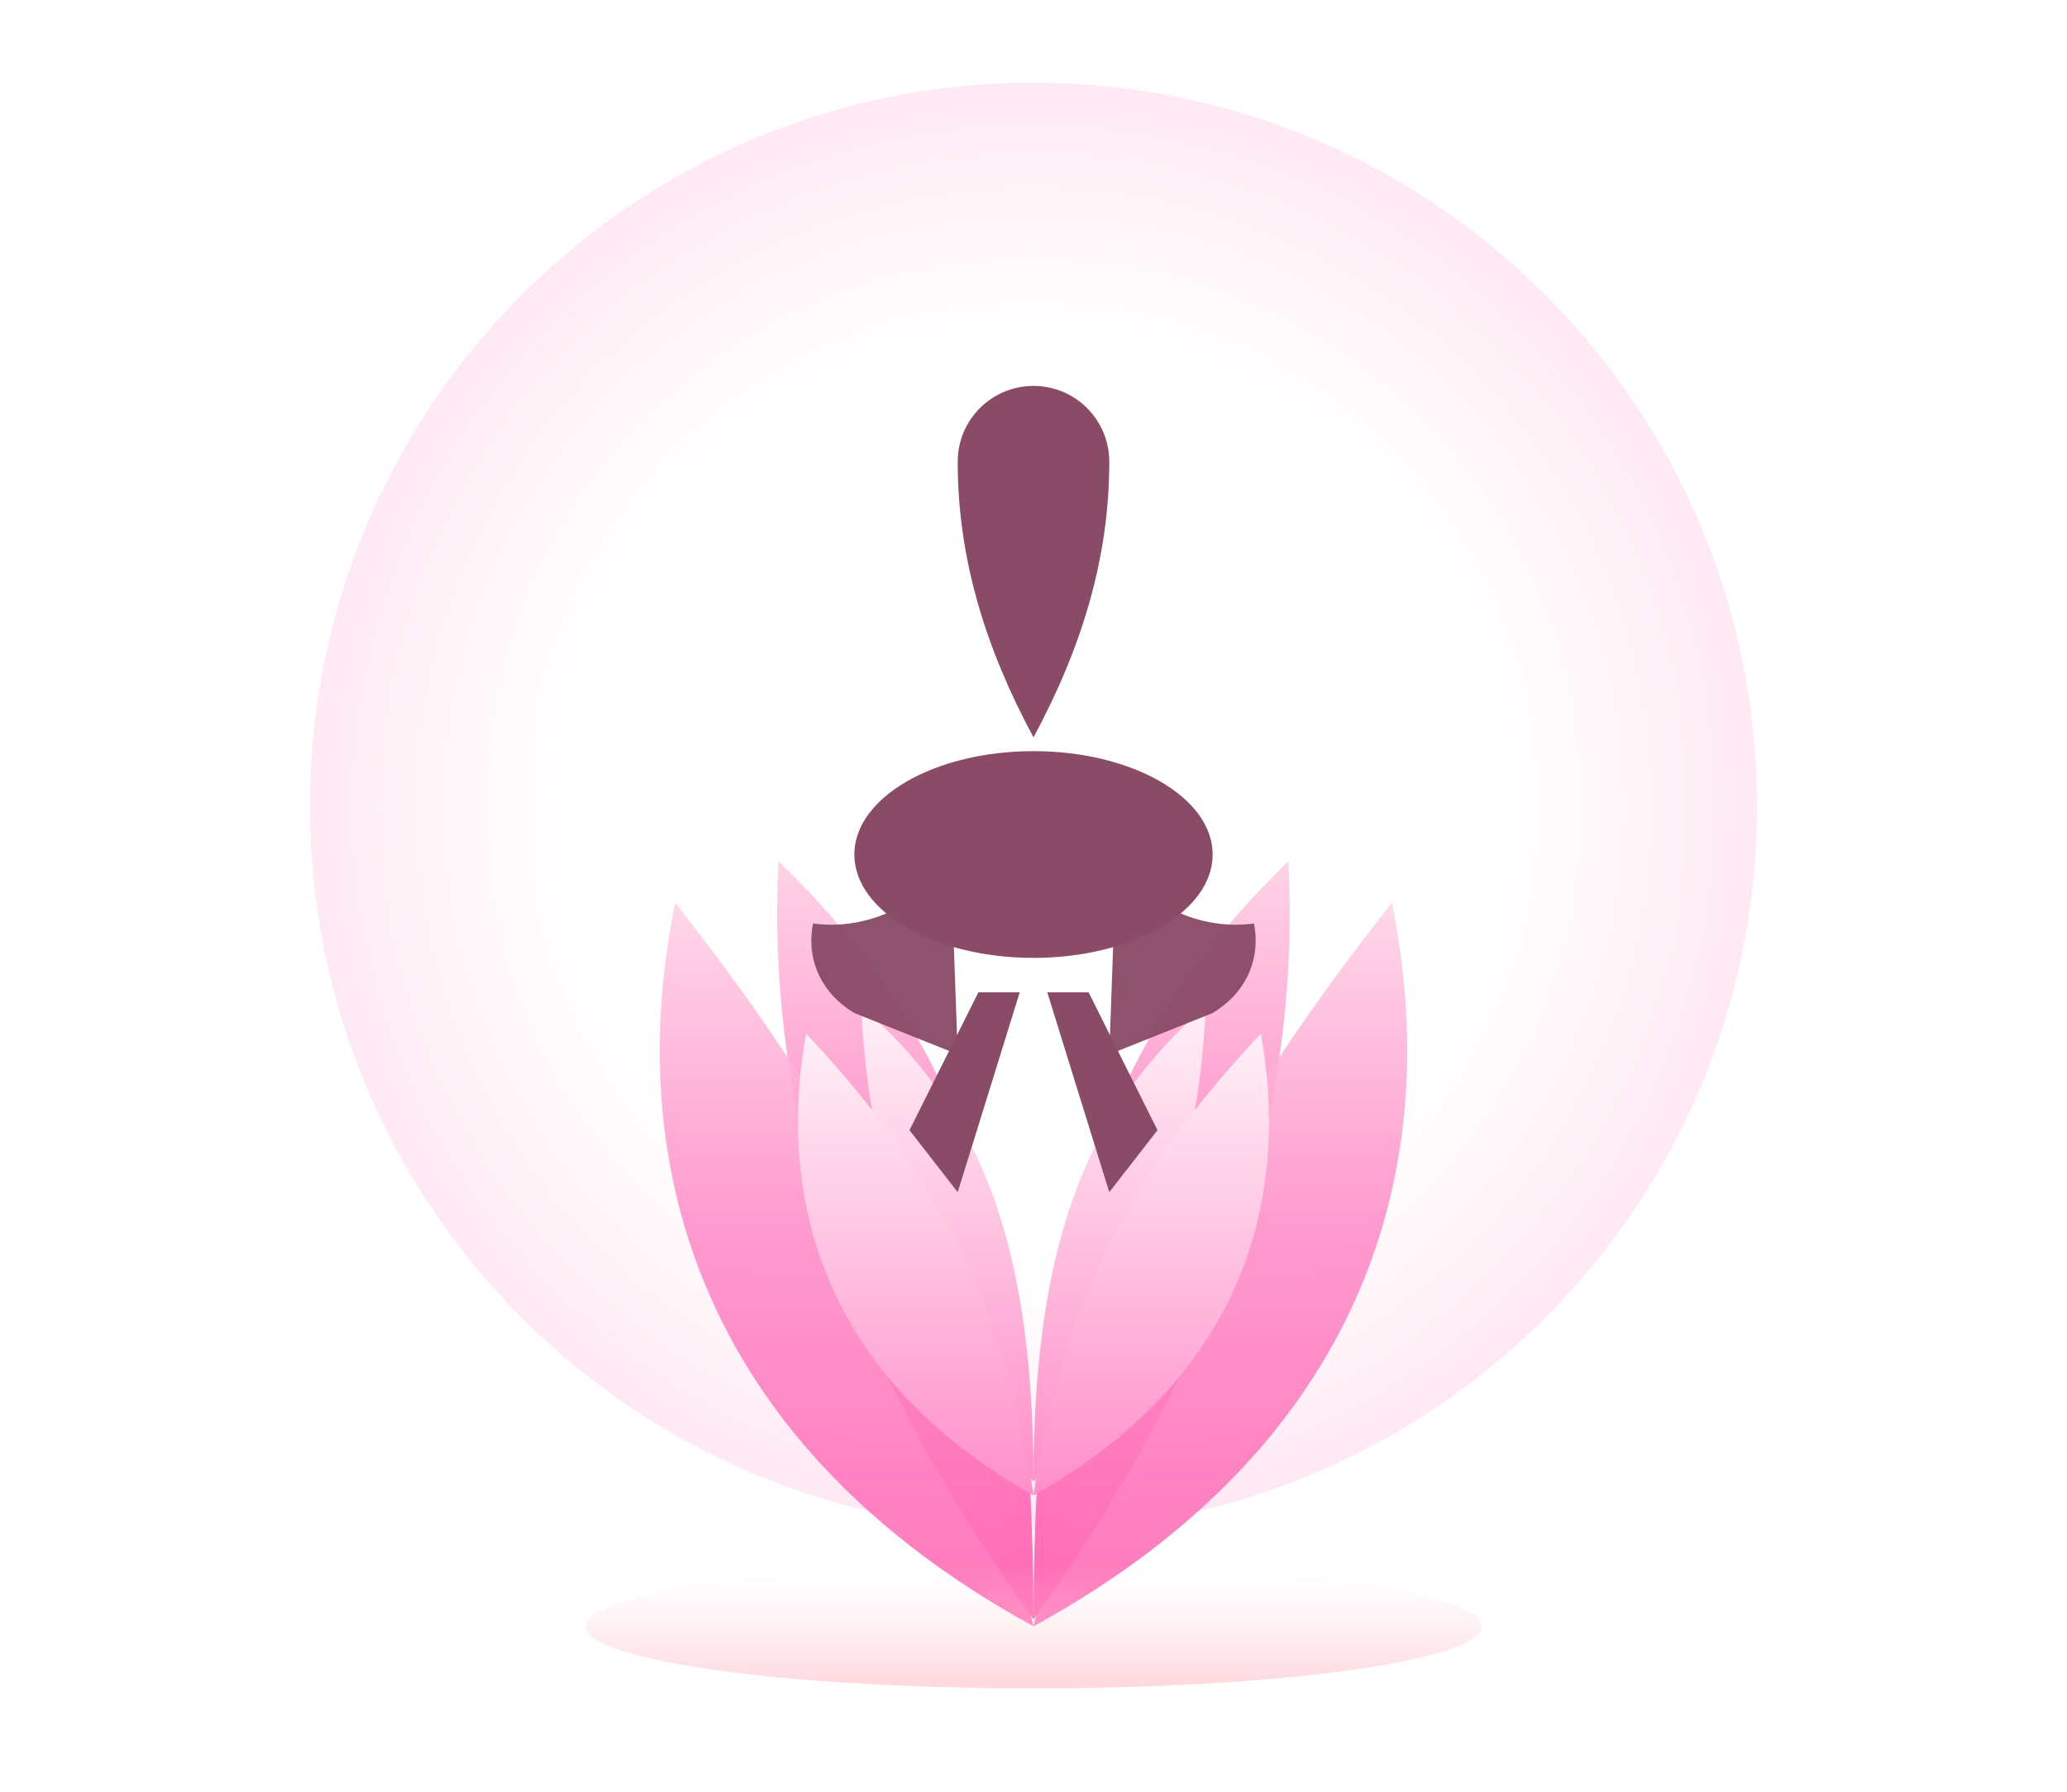
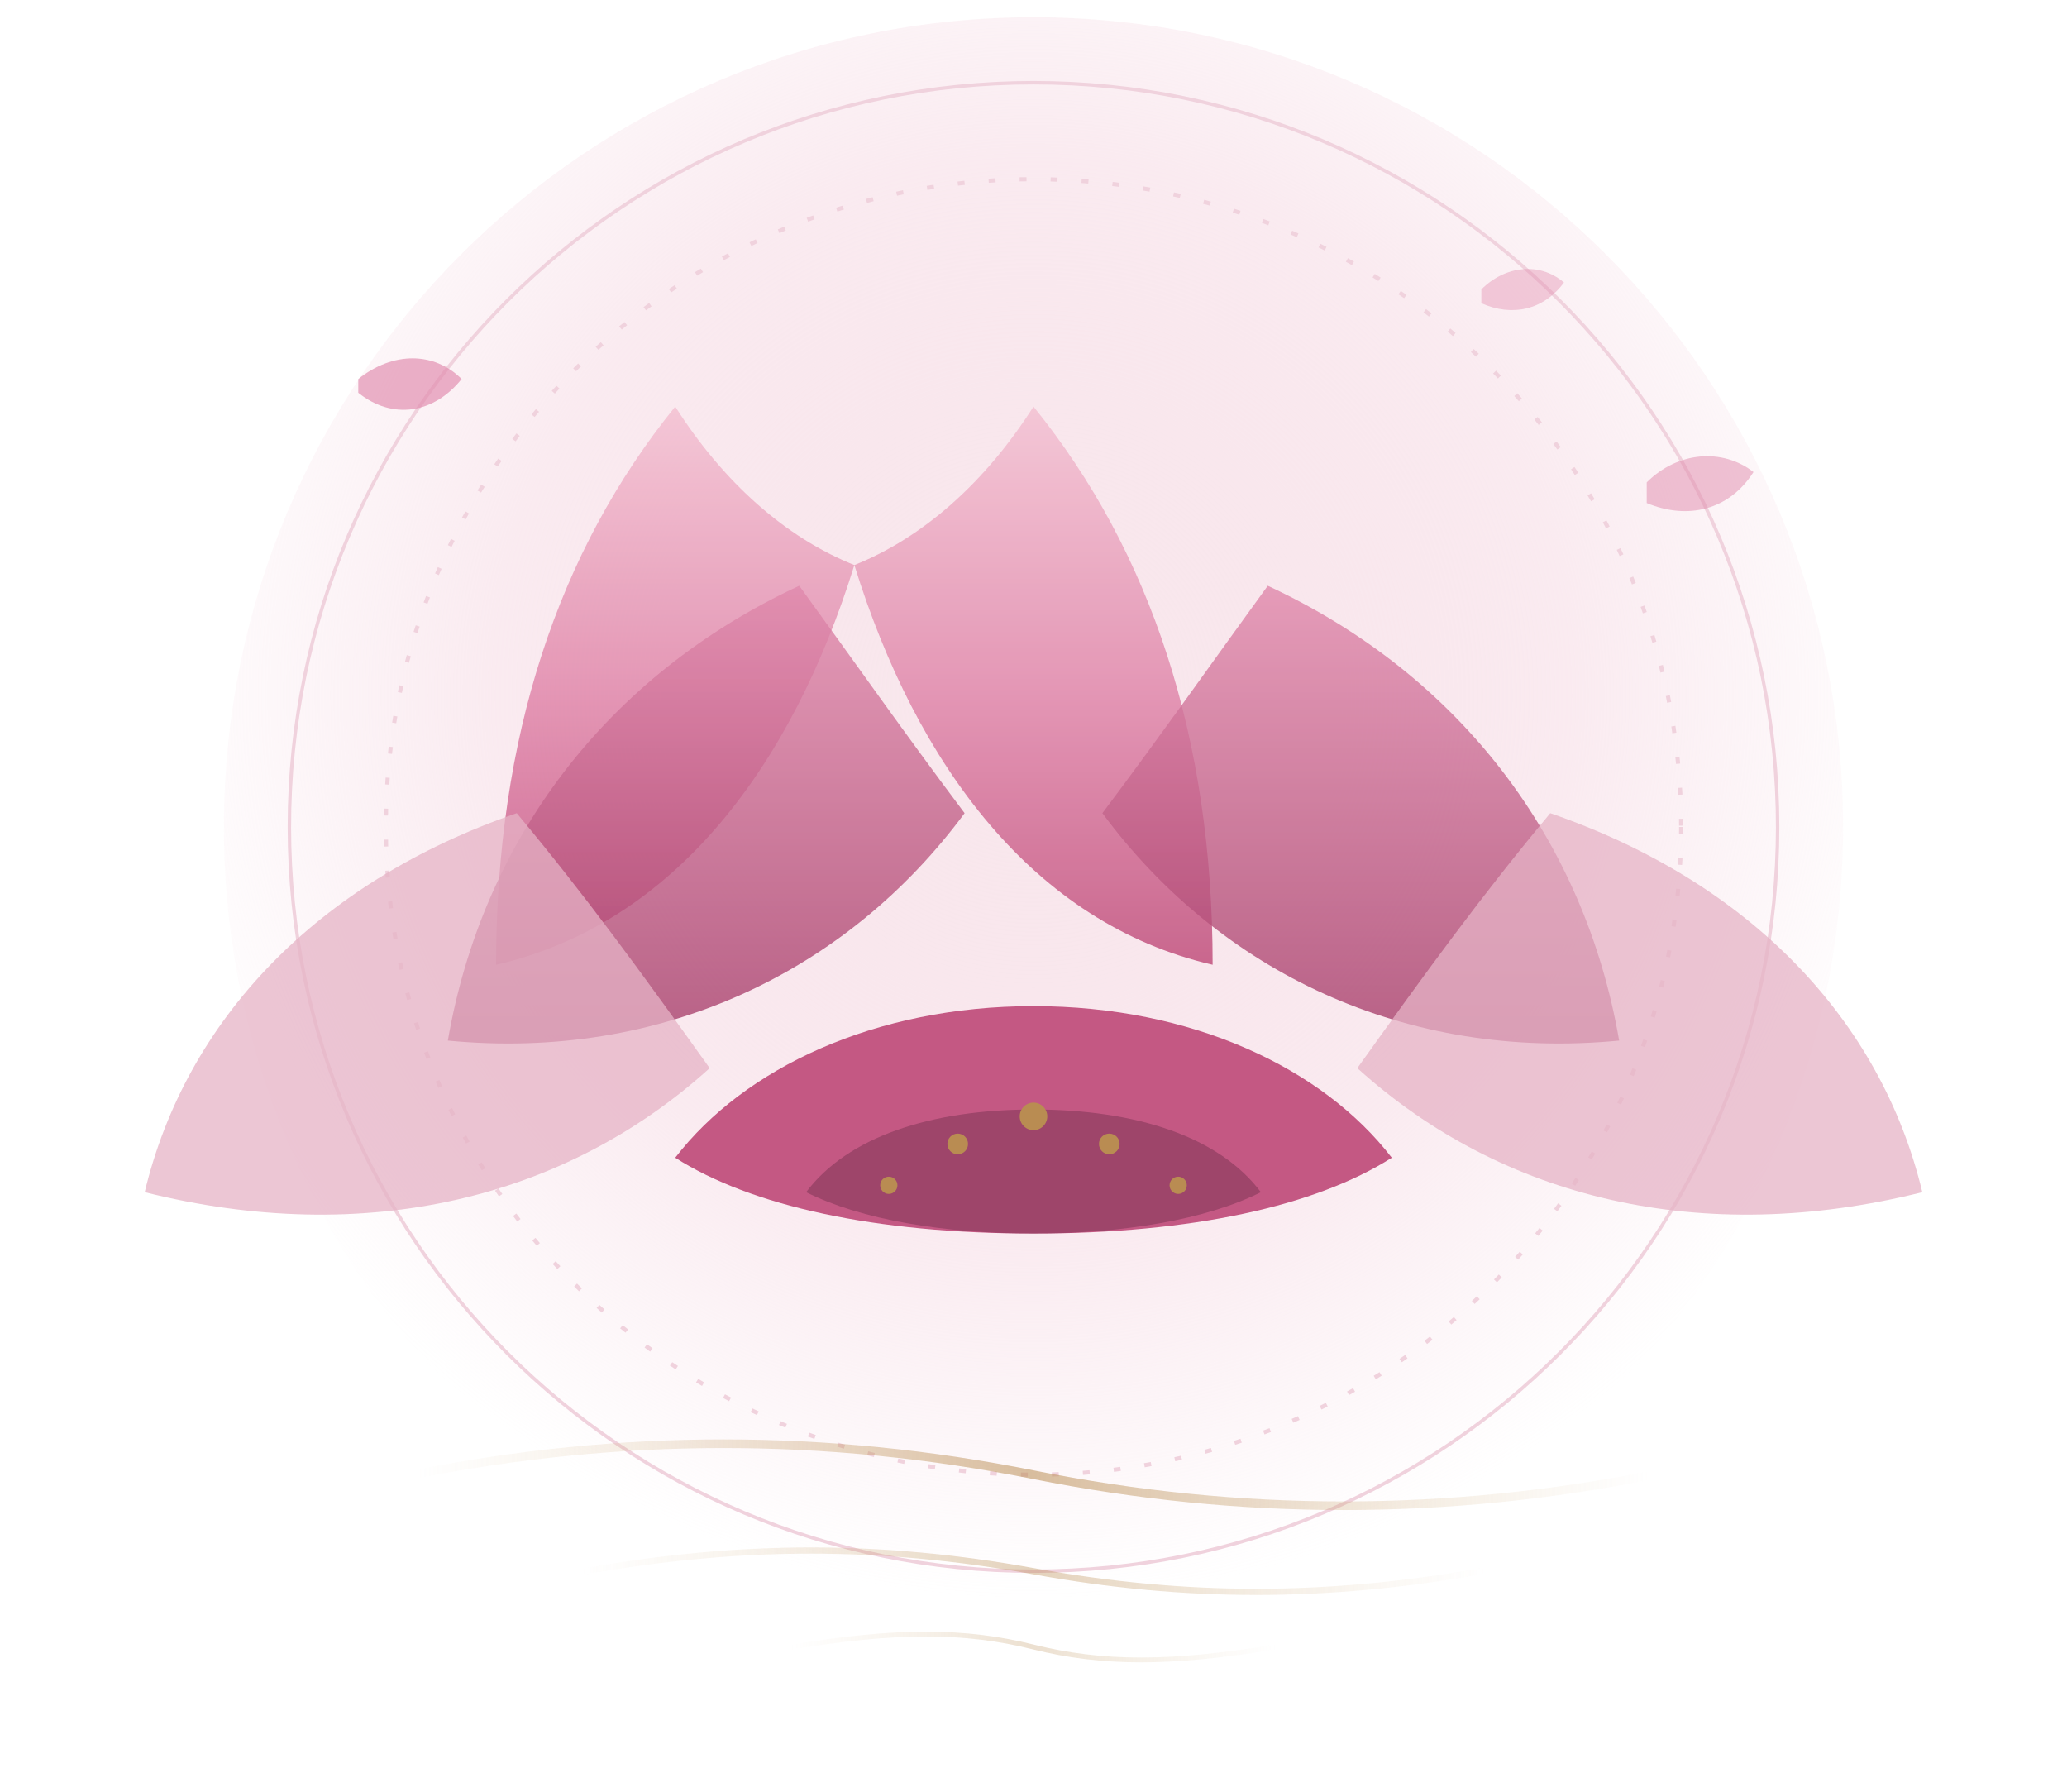
- <svg xmlns="http://www.w3.org/2000/svg" viewBox="0 0 600 520" width="600" height="520" role="img" aria-label="蓮花禪坐圖">
+ <svg xmlns="http://www.w3.org/2000/svg" viewBox="0 0 600 520" width="600" height="520" role="img" aria-label="蓮花禪坐意境圖">
  <defs>
-     <linearGradient id="glow" x1="0" y1="0" x2="0" y2="1">
-       <stop offset="0" stop-color="#fde2ee" stop-opacity="0" />
-       <stop offset="1" stop-color="#ffb6c1" stop-opacity="0.55" />
+     <linearGradient id="hl-petal" x1="0" y1="0" x2="0" y2="1">
+       <stop offset="0" stop-color="#f4c3d4" />
+       <stop offset=".55" stop-color="#e089ac" />
+       <stop offset="1" stop-color="#c45883" />
    </linearGradient>
-     <linearGradient id="petal" x1="0" y1="1" x2="0" y2="0">
-       <stop offset="0" stop-color="#ff69b4" />
-       <stop offset="0.55" stop-color="#ff8fc9" />
-       <stop offset="1" stop-color="#ffd3e6" />
+     <linearGradient id="hl-petal-deep" x1="0" y1="0" x2="0" y2="1">
+       <stop offset="0" stop-color="#e089ac" />
+       <stop offset="1" stop-color="#a63e6a" />
    </linearGradient>
-     <linearGradient id="petalInner" x1="0" y1="1" x2="0" y2="0">
-       <stop offset="0" stop-color="#ff8fc9" />
-       <stop offset="1" stop-color="#fff0f6" />
+     <radialGradient id="hl-glow" cx=".5" cy=".42" r=".55">
+       <stop offset="0" stop-color="#f8e7ec" stop-opacity=".95" />
+       <stop offset=".6" stop-color="#f4d2de" stop-opacity=".45" />
+       <stop offset="1" stop-color="#f4d2de" stop-opacity="0" />
+     </radialGradient>
+     <linearGradient id="hl-water" x1="0" y1="0" x2="1" y2="0">
+       <stop offset="0" stop-color="#d9b98a" stop-opacity="0" />
+       <stop offset=".5" stop-color="#b98c52" stop-opacity=".55" />
+       <stop offset="1" stop-color="#d9b98a" stop-opacity="0" />
    </linearGradient>
-     <radialGradient id="aura" cx="0.5" cy="0.5" r="0.5">
-       <stop offset="0.6" stop-color="#ffb6c1" stop-opacity="0" />
-       <stop offset="1" stop-color="#ff69b4" stop-opacity="0.16" />
-     </radialGradient>
  </defs>
-   <circle cx="300" cy="234" r="210" fill="url(#aura)" />
-   <g fill="url(#petal)">
-     <path d="M300 470 C 250 400 222 330 226 250 C 278 300 300 360 300 470 Z" />
-     <path d="M300 470 C 350 400 378 330 374 250 C 322 300 300 360 300 470 Z" />
-     <path d="M300 472 C 205 420 180 340 196 262 C 240 318 278 380 300 472 Z" transform="rotate(0 300 300)" opacity="0.9" />
-     <path d="M300 472 C 395 420 420 340 404 262 C 360 318 322 380 300 472 Z" opacity="0.9" />
+   <circle cx="300" cy="240" r="235" fill="url(#hl-glow)" />
+   <circle cx="300" cy="240" r="188" fill="none" stroke="#f0d2dd" stroke-width="1.2" stroke-dasharray="2 7" />
+   <circle cx="300" cy="240" r="216" fill="none" stroke="#f0d2dd" stroke-width="1" />
+   <g stroke-linejoin="round">
+     <path d="M300 118c34 42 52 96 52 162-52-12-86-58-104-116-18 58-52 104-104 116 0-66 18-120 52-162 14 22 32 38 52 46 20-8 38-24 52-46z" fill="url(#hl-petal)" opacity=".9" />
+     <path d="M232 170c-56 26-92 74-102 132 62 6 116-20 150-66-18-24-32-44-48-66z" fill="url(#hl-petal-deep)" opacity=".8" />
+     <path d="M368 170c56 26 92 74 102 132-62 6-116-20-150-66 18-24 32-44 48-66z" fill="url(#hl-petal-deep)" opacity=".8" />
+     <path d="M150 236c-58 20-96 60-108 110 64 16 122 2 164-36-20-28-36-50-56-74z" fill="#e5b3c5" opacity=".75" />
+     <path d="M450 236c58 20 96 60 108 110-64 16-122 2-164-36 20-28 36-50 56-74z" fill="#e5b3c5" opacity=".75" />
+     <path d="M196 336c20-26 58-44 104-44s84 18 104 44c-22 14-58 22-104 22s-82-8-104-22z" fill="#c45883" />
+     <path d="M234 346c12-16 36-24 66-24s54 8 66 24c-16 8-40 12-66 12s-50-4-66-12z" fill="#43182f" opacity=".3" />
  </g>
-   <g fill="url(#petalInner)">
-     <path d="M300 430 C 268 388 252 340 250 292 C 282 320 300 356 300 430 Z" />
-     <path d="M300 430 C 332 388 348 340 350 292 C 318 320 300 356 300 430 Z" />
-     <path d="M300 434 C 236 398 226 344 234 300 C 268 336 292 376 300 434 Z" />
-     <path d="M300 434 C 364 398 374 344 366 300 C 332 336 308 376 300 434 Z" />
+   <g fill="#b98c52">
+     <circle cx="300" cy="324" r="4" />
+     <circle cx="278" cy="332" r="3" />
+     <circle cx="322" cy="332" r="3" />
+     <circle cx="258" cy="344" r="2.5" />
+     <circle cx="342" cy="344" r="2.5" />
  </g>
-   <g fill="#8a4b66">
-     <ellipse cx="300" cy="248" rx="52" ry="30" />
-     <path d="M300 214 c -14 -26 -22 -52 -22 -80 a22 22 0 0 1 44 0 c 0 28 -8 54 -22 80 Z" />
-     <path d="M276 250 c -10 14 -26 20 -40 18 c -2 10 2 20 12 26 l 30 12 Z" opacity="0.96" />
-     <path d="M324 250 c 10 14 26 20 40 18 c 2 10 -2 20 -12 26 l -30 12 Z" opacity="0.96" />
-     <path d="M284 288 l -20 40 l 14 18 l 18 -58 Z" />
-     <path d="M316 288 l 20 40 l -14 18 l -18 -58 Z" />
+   <g stroke="url(#hl-water)" fill="none" stroke-linecap="round">
+     <path d="M120 428c60-12 120-12 180 0s120 12 180 0" stroke-width="2.5" />
+     <path d="M170 456c45-8 86-8 130 0s85 8 130 0" stroke-width="1.8" opacity=".7" />
+     <path d="M230 478c30-5 50-5 70 0s40 5 70 0" stroke-width="1.4" opacity=".5" />
  </g>
-   <ellipse cx="300" cy="472" rx="130" ry="18" fill="url(#glow)" />
+   <g fill="#e089ac">
+     <path d="M104 110c10-8 22-8 30 0-8 10-20 12-30 4z" opacity=".65" />
+     <path d="M478 140c9-9 22-10 31-3-7 11-19 14-31 9z" opacity=".5" />
+     <path d="M430 84c7-7 17-8 24-2-6 8-15 10-24 6z" opacity=".4" />
+   </g>
</svg>
